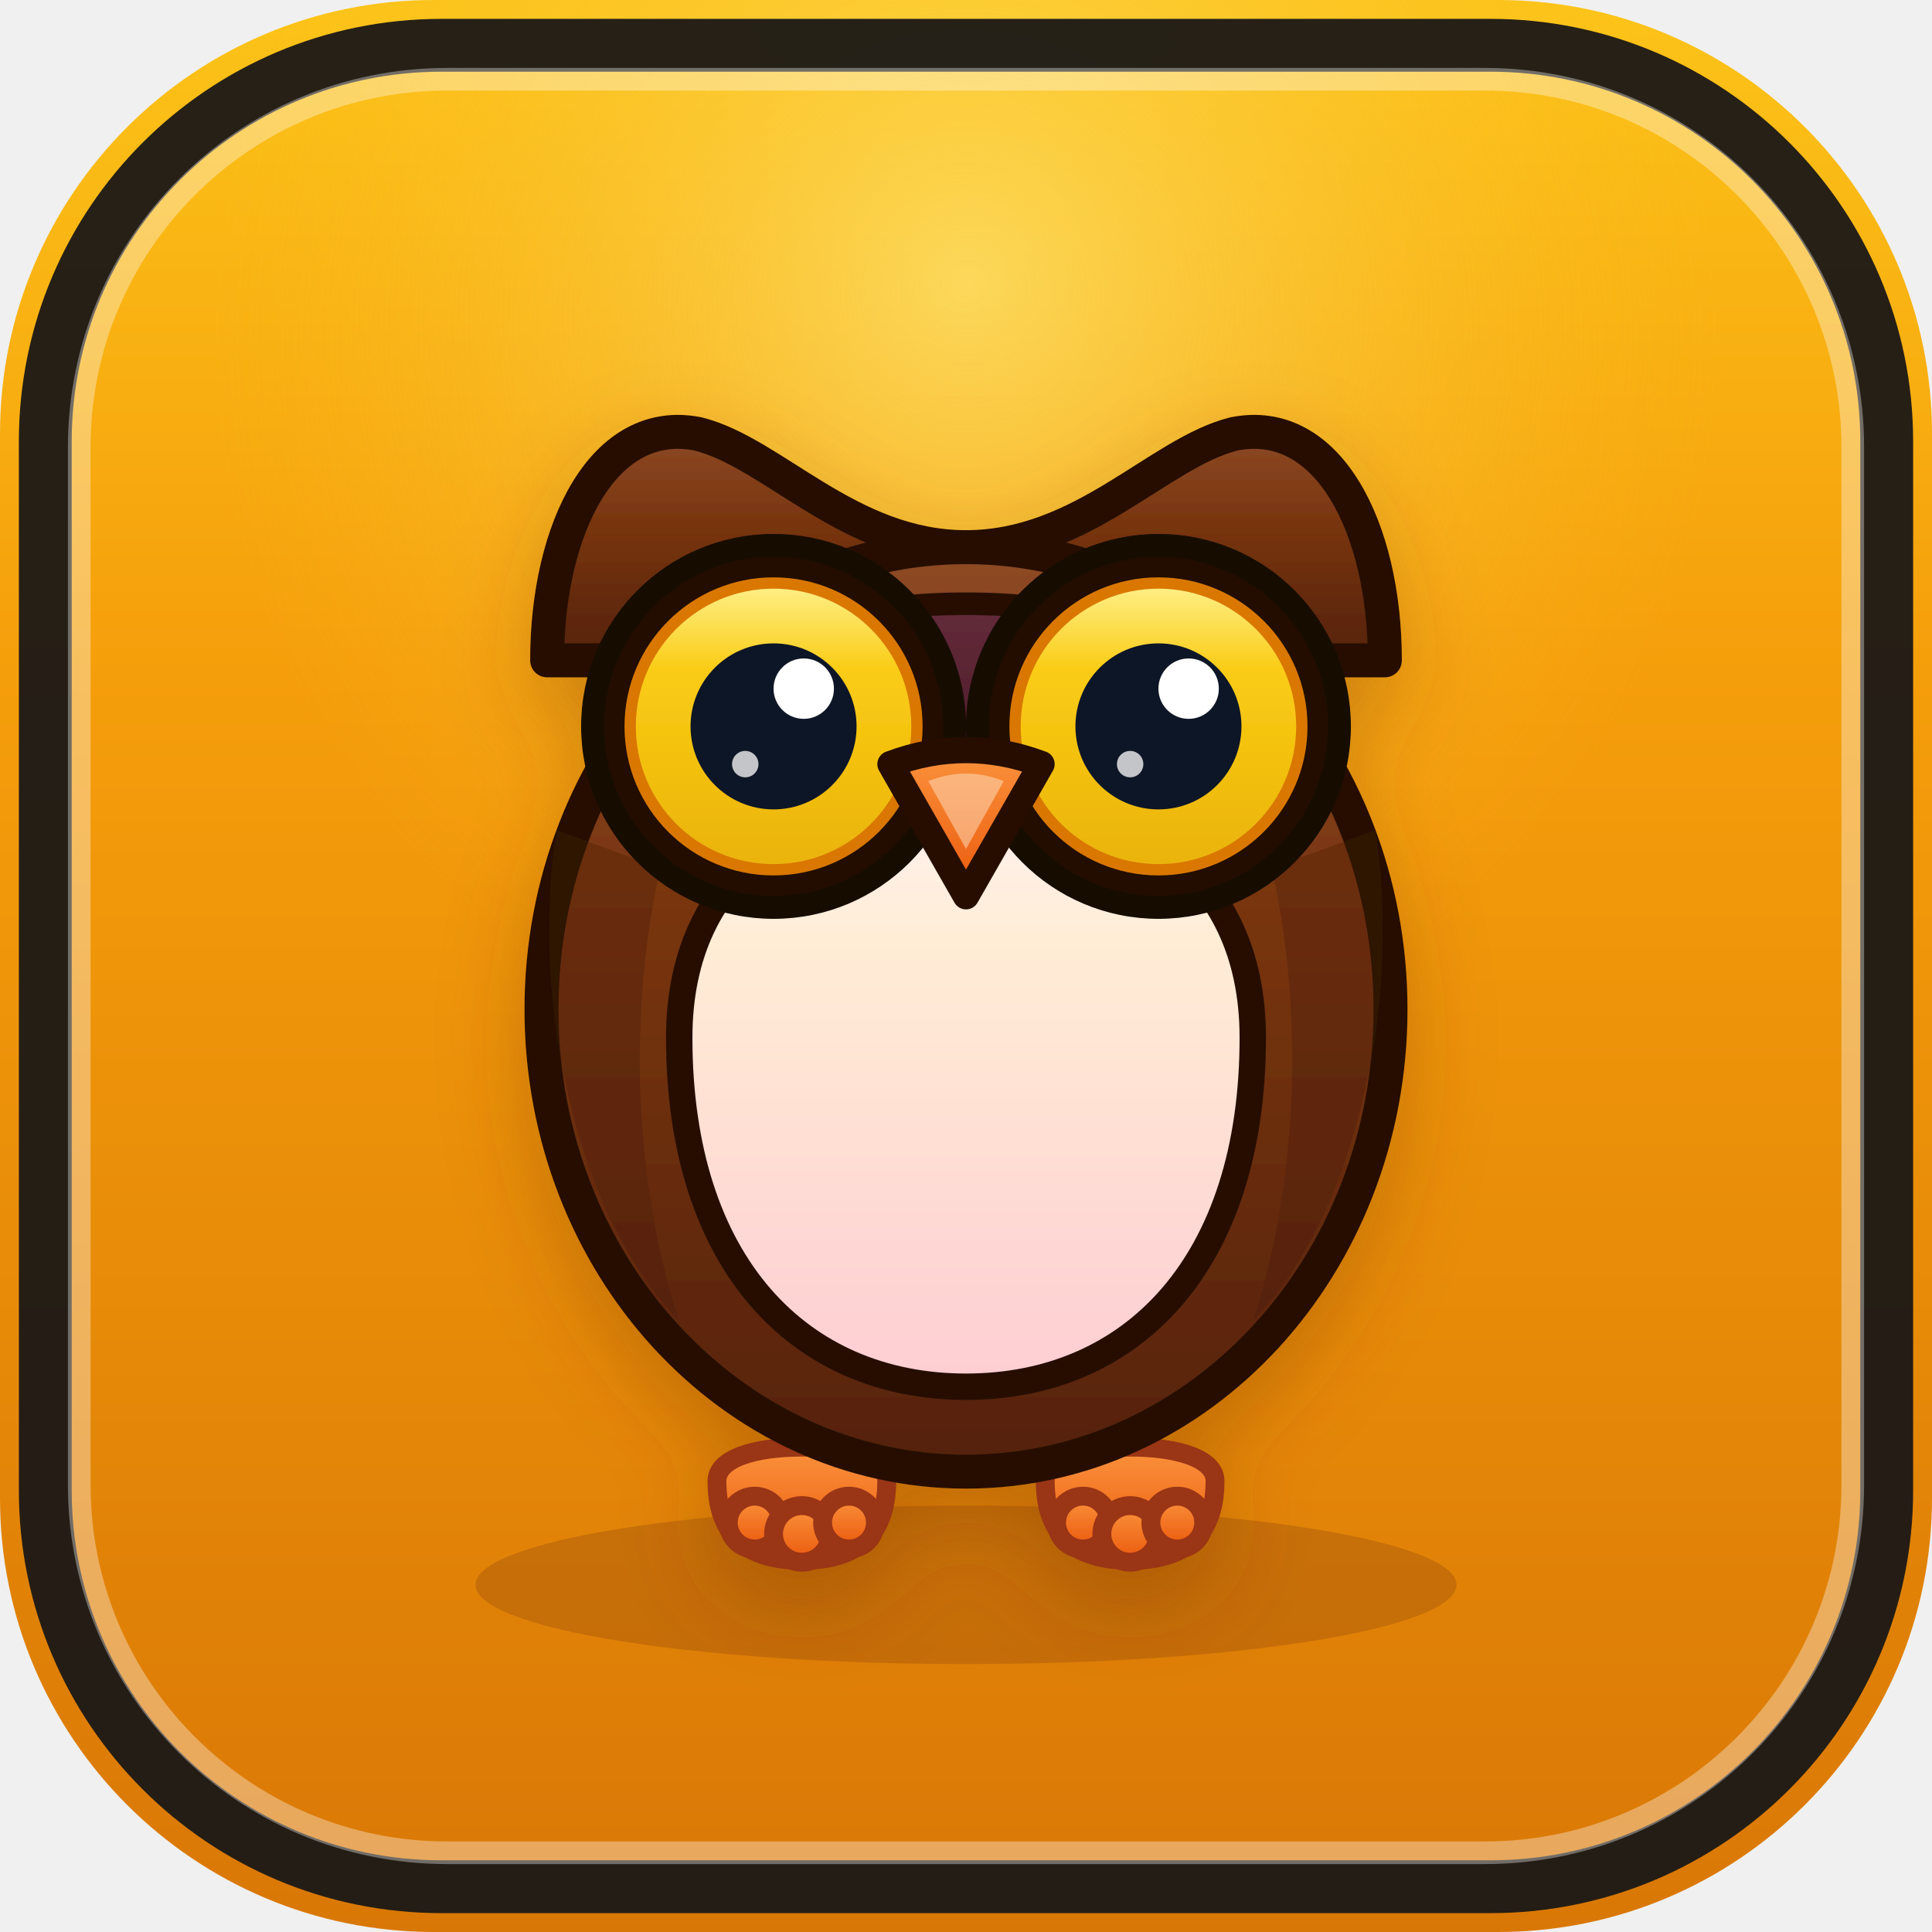
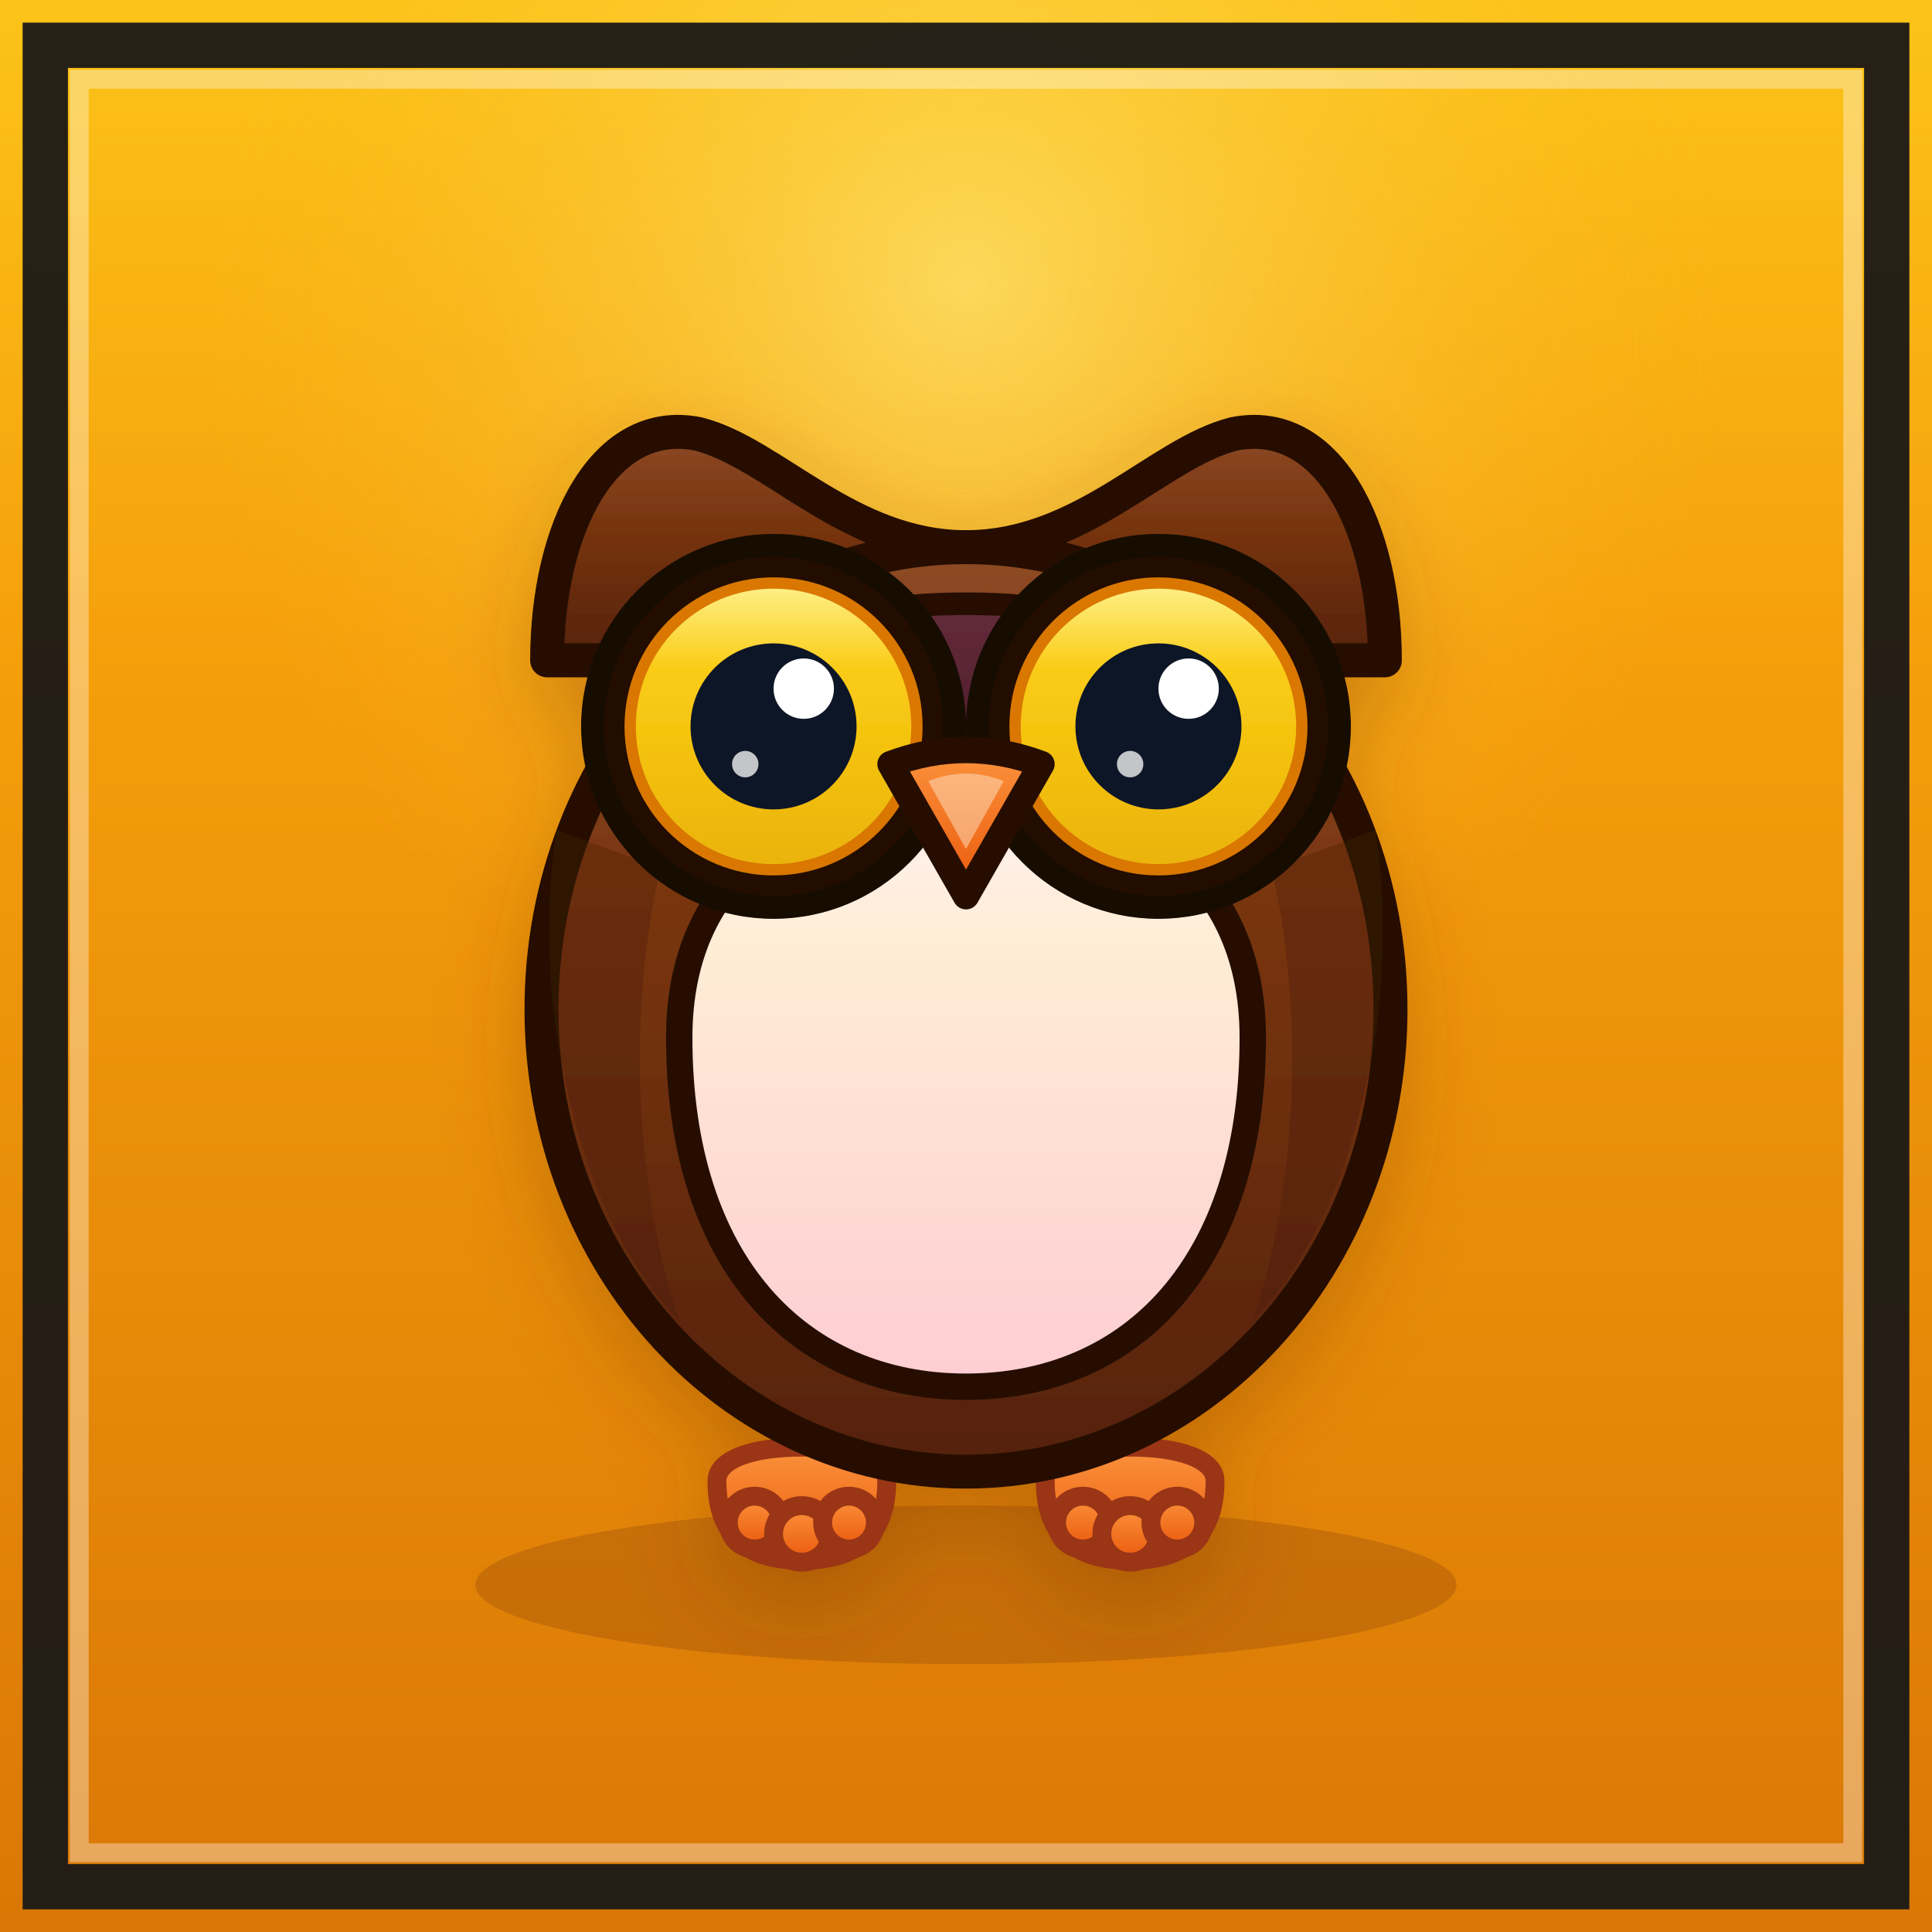
<svg xmlns="http://www.w3.org/2000/svg" viewBox="0 0 1024 1024" width="100%" height="100%">
  <defs>
    <linearGradient id="goldBg" x1="0%" y1="0%" x2="0%" y2="100%">
      <stop offset="0%" stop-color="#fcc419" />
      <stop offset="35%" stop-color="#f59e0b" />
      <stop offset="100%" stop-color="#d97706" />
    </linearGradient>
    <radialGradient id="topGlow" cx="50%" cy="20%" r="65%" fx="50%" fy="15%">
      <stop offset="0%" stop-color="#fef08a" stop-opacity="0.6" />
      <stop offset="60%" stop-color="#fbbf24" stop-opacity="0" />
    </radialGradient>
    <linearGradient id="owlBrown" x1="0%" y1="0%" x2="0%" y2="100%">
      <stop offset="0%" stop-color="#8d4925" />
      <stop offset="40%" stop-color="#78350f" />
      <stop offset="100%" stop-color="#552207" />
    </linearGradient>
    <linearGradient id="browBand" x1="0%" y1="0%" x2="0%" y2="100%">
      <stop offset="0%" stop-color="#642b3b" />
      <stop offset="100%" stop-color="#4c1d29" />
    </linearGradient>
    <linearGradient id="peachBelly" x1="0%" y1="0%" x2="0%" y2="100%">
      <stop offset="0%" stop-color="#fff1f2" />
      <stop offset="25%" stop-color="#ffedd5" />
      <stop offset="100%" stop-color="#fecdd3" />
    </linearGradient>
    <linearGradient id="irisGold" x1="0%" y1="0%" x2="0%" y2="100%">
      <stop offset="0%" stop-color="#fef08a" />
      <stop offset="30%" stop-color="#facc15" />
      <stop offset="100%" stop-color="#eab308" />
    </linearGradient>
    <linearGradient id="beakOrange" x1="0%" y1="0%" x2="0%" y2="100%">
      <stop offset="0%" stop-color="#fb923c" />
      <stop offset="100%" stop-color="#ea580c" />
    </linearGradient>
    <filter id="softShadow" x="-20%" y="-20%" width="140%" height="140%">
      <feDropShadow dx="0" dy="18" stdDeviation="22" flood-color="#78350f" flood-opacity="0.32" />
    </filter>
    <filter id="innerGlow" x="-10%" y="-10%" width="120%" height="120%">
      <feDropShadow dx="0" dy="4" stdDeviation="6" flood-color="#000000" flood-opacity="0.18" />
    </filter>
  </defs>
-   <rect width="1024" height="1024" rx="230" fill="url(#goldBg)" />
-   <rect width="1024" height="1024" rx="230" fill="url(#topGlow)" />
-   <rect x="24" y="24" width="976" height="976" rx="210" fill="none" stroke="#1c1917" stroke-width="28" stroke-opacity="0.95" />
-   <rect x="42" y="42" width="940" height="940" rx="195" fill="none" stroke="#ffffff" stroke-width="12" stroke-opacity="0.35" />
+   <rect width="1024" height="1024" fill="url(#goldBg)" />
+   <rect width="1024" height="1024" fill="url(#topGlow)" />
+   <rect x="24" y="24" width="976" height="976" fill="none" stroke="#1c1917" stroke-width="24" stroke-opacity="0.95" />
+   <rect x="42" y="42" width="940" height="940" fill="none" stroke="#ffffff" stroke-width="10" stroke-opacity="0.35" />
  <ellipse cx="512" cy="840" rx="260" ry="42" fill="#78350f" fill-opacity="0.25" />
  <g filter="url(#softShadow)">
    <g fill="url(#beakOrange)" stroke="#9a3412" stroke-width="10" stroke-linejoin="round">
      <g transform="translate(425, 785)">
        <path d="M-45 0 C-45 28 -30 42 0 42 C30 42 45 28 45 0 C45 -12 25 -18 0 -18 C-25 -18 -45 -12 -45 0 Z" />
        <circle cx="-25" cy="22" r="14" />
        <circle cx="0" cy="28" r="15" />
        <circle cx="25" cy="22" r="14" />
      </g>
      <g transform="translate(599, 785)">
        <path d="M-45 0 C-45 28 -30 42 0 42 C30 42 45 28 45 0 C45 -12 25 -18 0 -18 C-25 -18 -45 -12 -45 0 Z" />
        <circle cx="-25" cy="22" r="14" />
        <circle cx="0" cy="28" r="15" />
        <circle cx="25" cy="22" r="14" />
      </g>
    </g>
    <path d="M290 350 C290 280 320 220 370 230 C410 240 450 290 512 290 C574 290 614 240 654 230 C704 220 734 280 734 350 Z" fill="url(#owlBrown)" stroke="#271105" stroke-width="18" stroke-linejoin="round" />
    <ellipse cx="512" cy="535" rx="225" ry="245" fill="url(#owlBrown)" stroke="#271105" stroke-width="18" />
    <path d="M295 440 C280 540 310 650 360 700 C340 640 330 550 350 460 Z" fill="#441a05" fill-opacity="0.3" />
    <path d="M729 440 C744 540 714 650 664 700 C684 640 694 550 674 460 Z" fill="#441a05" fill-opacity="0.3" />
    <path d="M360 550 C360 460 428 420 512 420 C596 420 664 460 664 550 C664 670 600 735 512 735 C424 735 360 670 360 550 Z" fill="url(#peachBelly)" stroke="#271105" stroke-width="14" />
    <path d="M390 360 C420 330 460 320 512 320 C564 320 604 330 634 360 C584 395 540 405 512 405 C484 405 440 395 390 360 Z" fill="url(#browBand)" stroke="#271105" stroke-width="12" />
    <g>
      <circle cx="410" cy="385" r="96" fill="#200f05" stroke="#140a03" stroke-width="12" />
      <circle cx="410" cy="385" r="76" fill="url(#irisGold)" />
      <circle cx="410" cy="385" r="76" fill="none" stroke="#d97706" stroke-width="6" />
      <circle cx="410" cy="385" r="44" fill="#111827" />
      <circle cx="426" cy="365" r="16" fill="#ffffff" />
      <circle cx="395" cy="405" r="7" fill="#ffffff" fill-opacity="0.75" />
    </g>
    <g>
      <circle cx="614" cy="385" r="96" fill="#200f05" stroke="#140a03" stroke-width="12" />
      <circle cx="614" cy="385" r="76" fill="url(#irisGold)" />
      <circle cx="614" cy="385" r="76" fill="none" stroke="#d97706" stroke-width="6" />
      <circle cx="614" cy="385" r="44" fill="#111827" />
      <circle cx="630" cy="365" r="16" fill="#ffffff" />
      <circle cx="599" cy="405" r="7" fill="#ffffff" fill-opacity="0.75" />
    </g>
    <g>
      <path d="M472 405 Q512 390 552 405 L512 475 Z" fill="url(#beakOrange)" stroke="#271105" stroke-width="14" stroke-linejoin="round" />
      <path d="M492 414 Q512 406 532 414 L512 450 Z" fill="#ffedd5" fill-opacity="0.45" />
    </g>
  </g>
</svg>
